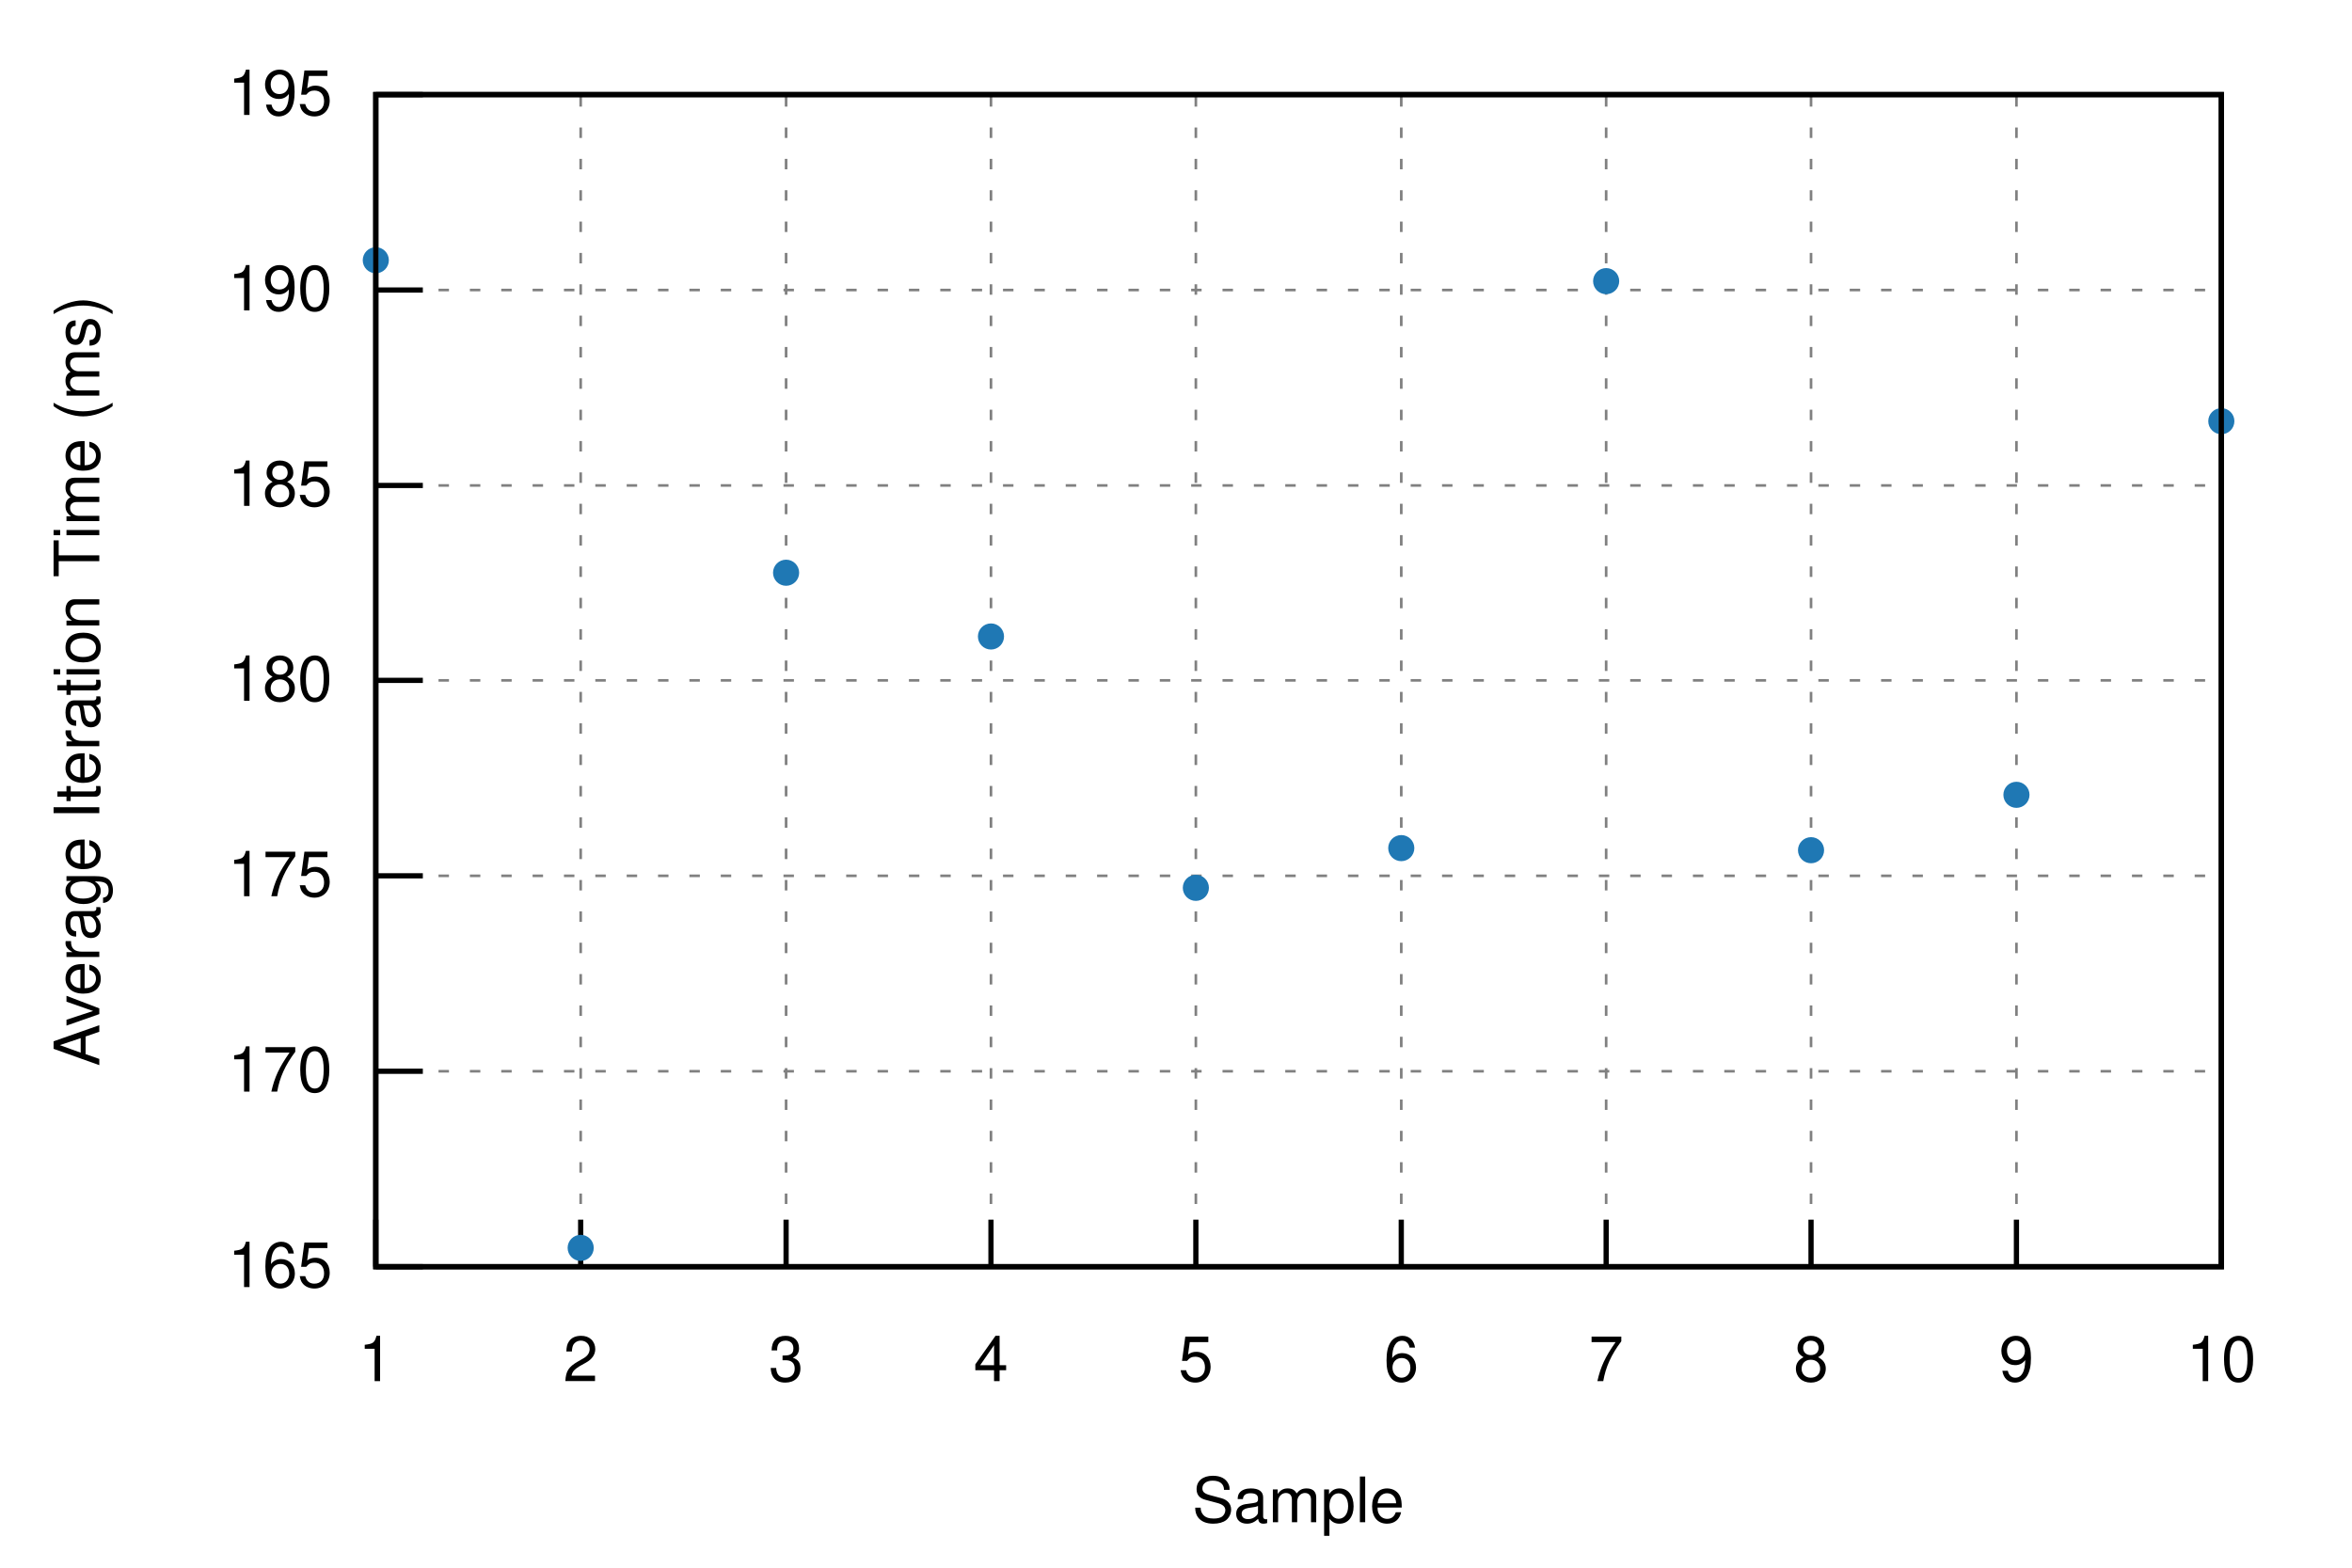
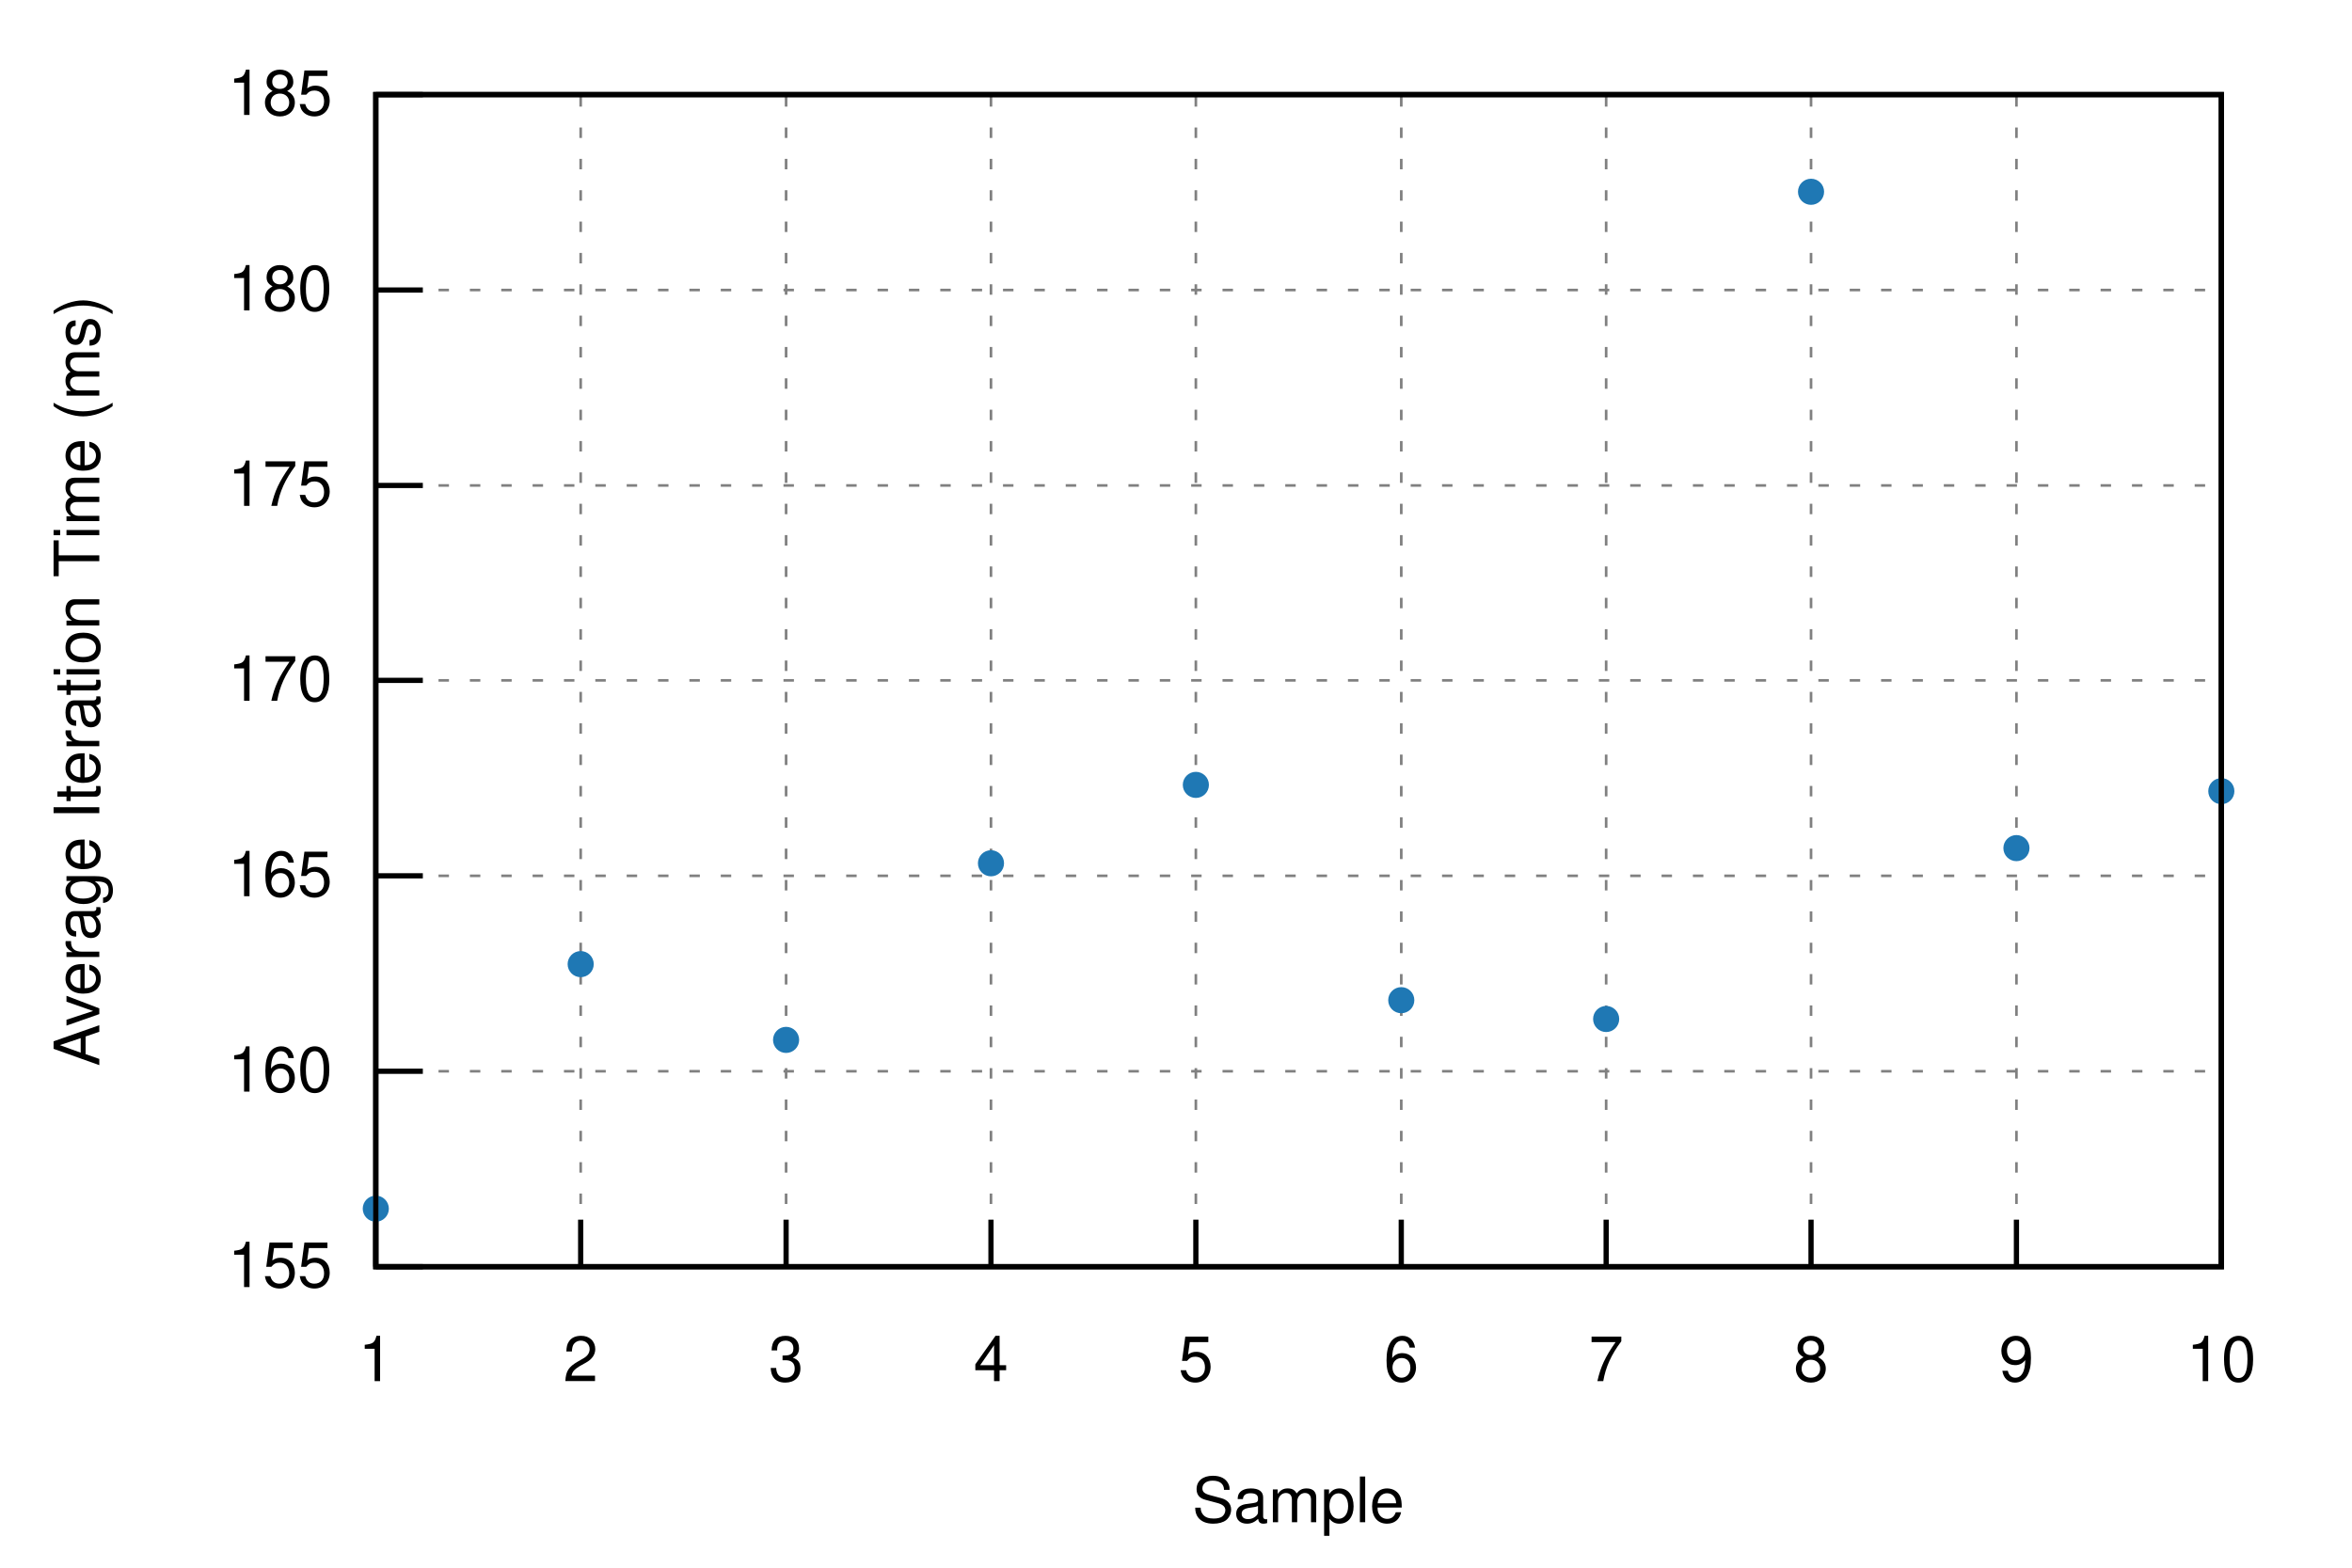
<svg xmlns="http://www.w3.org/2000/svg" xmlns:xlink="http://www.w3.org/1999/xlink" viewBox="0 0 450 300">
  <g id="gnuplot_canvas">
    <rect x="0" y="0" width="450" height="300" fill="none" />
    <defs>
      <circle id="gpDot" r="0.5" stroke-width="0.5" stroke="currentColor" />
      <path id="gpPt0" stroke-width="0.222" stroke="currentColor" d="M-1,0 h2 M0,-1 v2" />
      <path id="gpPt1" stroke-width="0.222" stroke="currentColor" d="M-1,-1 L1,1 M1,-1 L-1,1" />
      <path id="gpPt2" stroke-width="0.222" stroke="currentColor" d="M-1,0 L1,0 M0,-1 L0,1 M-1,-1 L1,1 M-1,1 L1,-1" />
      <rect id="gpPt3" stroke-width="0.222" stroke="currentColor" x="-1" y="-1" width="2" height="2" />
      <rect id="gpPt4" stroke-width="0.222" stroke="currentColor" fill="currentColor" x="-1" y="-1" width="2" height="2" />
      <circle id="gpPt5" stroke-width="0.222" stroke="currentColor" cx="0" cy="0" r="1" />
      <use xlink:href="#gpPt5" id="gpPt6" fill="currentColor" stroke="none" />
      <path id="gpPt7" stroke-width="0.222" stroke="currentColor" d="M0,-1.33 L-1.33,0.67 L1.33,0.67 z" />
      <use xlink:href="#gpPt7" id="gpPt8" fill="currentColor" stroke="none" />
      <use xlink:href="#gpPt7" id="gpPt9" stroke="currentColor" transform="rotate(180)" />
      <use xlink:href="#gpPt9" id="gpPt10" fill="currentColor" stroke="none" />
      <use xlink:href="#gpPt3" id="gpPt11" stroke="currentColor" transform="rotate(45)" />
      <use xlink:href="#gpPt11" id="gpPt12" fill="currentColor" stroke="none" />
      <path id="gpPt13" stroke-width="0.222" stroke="currentColor" d="M0,1.330 L1.265,0.411 L0.782,-1.067 L-0.782,-1.076 L-1.265,0.411 z" />
      <use xlink:href="#gpPt13" id="gpPt14" fill="currentColor" stroke="none" />
      <filter id="textbox" filterUnits="objectBoundingBox" x="0" y="0" height="1" width="1">
        <feFlood flood-color="white" flood-opacity="1" result="bgnd" />
        <feComposite in="SourceGraphic" in2="bgnd" operator="atop" />
      </filter>
      <filter id="greybox" filterUnits="objectBoundingBox" x="0" y="0" height="1" width="1">
        <feFlood flood-color="lightgrey" flood-opacity="1" result="grey" />
        <feComposite in="SourceGraphic" in2="grey" operator="atop" />
      </filter>
    </defs>
    <g fill="none" color="white" stroke="currentColor" stroke-width="1.00" stroke-linecap="butt" stroke-linejoin="miter">
</g>
    <g fill="none" color="black" stroke="currentColor" stroke-width="1.00" stroke-linecap="butt" stroke-linejoin="miter">
</g>
    <g fill="none" color="black" stroke="black" stroke-width="0.50" stroke-linecap="butt" stroke-linejoin="miter">
</g>
    <g fill="none" color="gray" stroke="currentColor" stroke-width="0.50" stroke-linecap="butt" stroke-linejoin="miter">
      <path stroke="gray" stroke-dasharray="2,4" class="gridline" d="M71.9,242.4 L425.0,242.4  " />
    </g>
    <g fill="none" color="gray" stroke="gray" stroke-width="1.00" stroke-linecap="butt" stroke-linejoin="miter">
</g>
    <g fill="none" color="black" stroke="currentColor" stroke-width="1.00" stroke-linecap="butt" stroke-linejoin="miter">
      <path stroke="black" d="M71.9,242.4 L80.9,242.4  " />
      <g transform="translate(63.6,246.3)" stroke="none" fill="black" font-family="Helvetica" font-size="12.00" text-anchor="end">
        <text>
-           <tspan font-family="Helvetica"> 165</tspan>
+           <tspan font-family="Helvetica"> 155</tspan>
        </text>
      </g>
    </g>
    <g fill="none" color="black" stroke="currentColor" stroke-width="1.00" stroke-linecap="butt" stroke-linejoin="miter">
</g>
    <g fill="none" color="black" stroke="black" stroke-width="0.50" stroke-linecap="butt" stroke-linejoin="miter">
</g>
    <g fill="none" color="gray" stroke="currentColor" stroke-width="0.50" stroke-linecap="butt" stroke-linejoin="miter">
      <path stroke="gray" stroke-dasharray="2,4" class="gridline" d="M71.9,205.0 L425.0,205.0  " />
    </g>
    <g fill="none" color="gray" stroke="gray" stroke-width="1.00" stroke-linecap="butt" stroke-linejoin="miter">
</g>
    <g fill="none" color="black" stroke="currentColor" stroke-width="1.00" stroke-linecap="butt" stroke-linejoin="miter">
      <path stroke="black" d="M71.9,205.0 L80.9,205.0  " />
      <g transform="translate(63.6,208.9)" stroke="none" fill="black" font-family="Helvetica" font-size="12.00" text-anchor="end">
        <text>
-           <tspan font-family="Helvetica"> 170</tspan>
+           <tspan font-family="Helvetica"> 160</tspan>
        </text>
      </g>
    </g>
    <g fill="none" color="black" stroke="currentColor" stroke-width="1.00" stroke-linecap="butt" stroke-linejoin="miter">
</g>
    <g fill="none" color="black" stroke="black" stroke-width="0.50" stroke-linecap="butt" stroke-linejoin="miter">
</g>
    <g fill="none" color="gray" stroke="currentColor" stroke-width="0.50" stroke-linecap="butt" stroke-linejoin="miter">
      <path stroke="gray" stroke-dasharray="2,4" class="gridline" d="M71.9,167.6 L425.0,167.6  " />
    </g>
    <g fill="none" color="gray" stroke="gray" stroke-width="1.00" stroke-linecap="butt" stroke-linejoin="miter">
</g>
    <g fill="none" color="black" stroke="currentColor" stroke-width="1.00" stroke-linecap="butt" stroke-linejoin="miter">
      <path stroke="black" d="M71.9,167.6 L80.9,167.6  " />
      <g transform="translate(63.6,171.5)" stroke="none" fill="black" font-family="Helvetica" font-size="12.00" text-anchor="end">
        <text>
-           <tspan font-family="Helvetica"> 175</tspan>
+           <tspan font-family="Helvetica"> 165</tspan>
        </text>
      </g>
    </g>
    <g fill="none" color="black" stroke="currentColor" stroke-width="1.00" stroke-linecap="butt" stroke-linejoin="miter">
</g>
    <g fill="none" color="black" stroke="black" stroke-width="0.50" stroke-linecap="butt" stroke-linejoin="miter">
</g>
    <g fill="none" color="gray" stroke="currentColor" stroke-width="0.50" stroke-linecap="butt" stroke-linejoin="miter">
      <path stroke="gray" stroke-dasharray="2,4" class="gridline" d="M71.9,130.2 L425.0,130.2  " />
    </g>
    <g fill="none" color="gray" stroke="gray" stroke-width="1.00" stroke-linecap="butt" stroke-linejoin="miter">
</g>
    <g fill="none" color="black" stroke="currentColor" stroke-width="1.00" stroke-linecap="butt" stroke-linejoin="miter">
      <path stroke="black" d="M71.9,130.2 L80.9,130.2  " />
      <g transform="translate(63.6,134.1)" stroke="none" fill="black" font-family="Helvetica" font-size="12.00" text-anchor="end">
        <text>
-           <tspan font-family="Helvetica"> 180</tspan>
+           <tspan font-family="Helvetica"> 170</tspan>
        </text>
      </g>
    </g>
    <g fill="none" color="black" stroke="currentColor" stroke-width="1.00" stroke-linecap="butt" stroke-linejoin="miter">
</g>
    <g fill="none" color="black" stroke="black" stroke-width="0.50" stroke-linecap="butt" stroke-linejoin="miter">
</g>
    <g fill="none" color="gray" stroke="currentColor" stroke-width="0.50" stroke-linecap="butt" stroke-linejoin="miter">
      <path stroke="gray" stroke-dasharray="2,4" class="gridline" d="M71.9,92.9 L425.0,92.9  " />
    </g>
    <g fill="none" color="gray" stroke="gray" stroke-width="1.00" stroke-linecap="butt" stroke-linejoin="miter">
</g>
    <g fill="none" color="black" stroke="currentColor" stroke-width="1.00" stroke-linecap="butt" stroke-linejoin="miter">
      <path stroke="black" d="M71.9,92.9 L80.9,92.9  " />
      <g transform="translate(63.6,96.8)" stroke="none" fill="black" font-family="Helvetica" font-size="12.00" text-anchor="end">
        <text>
-           <tspan font-family="Helvetica"> 185</tspan>
+           <tspan font-family="Helvetica"> 175</tspan>
        </text>
      </g>
    </g>
    <g fill="none" color="black" stroke="currentColor" stroke-width="1.00" stroke-linecap="butt" stroke-linejoin="miter">
</g>
    <g fill="none" color="black" stroke="black" stroke-width="0.50" stroke-linecap="butt" stroke-linejoin="miter">
</g>
    <g fill="none" color="gray" stroke="currentColor" stroke-width="0.50" stroke-linecap="butt" stroke-linejoin="miter">
      <path stroke="gray" stroke-dasharray="2,4" class="gridline" d="M71.9,55.5 L425.0,55.5  " />
    </g>
    <g fill="none" color="gray" stroke="gray" stroke-width="1.00" stroke-linecap="butt" stroke-linejoin="miter">
</g>
    <g fill="none" color="black" stroke="currentColor" stroke-width="1.00" stroke-linecap="butt" stroke-linejoin="miter">
      <path stroke="black" d="M71.9,55.5 L80.9,55.5  " />
      <g transform="translate(63.6,59.4)" stroke="none" fill="black" font-family="Helvetica" font-size="12.00" text-anchor="end">
        <text>
-           <tspan font-family="Helvetica"> 190</tspan>
+           <tspan font-family="Helvetica"> 180</tspan>
        </text>
      </g>
    </g>
    <g fill="none" color="black" stroke="currentColor" stroke-width="1.00" stroke-linecap="butt" stroke-linejoin="miter">
</g>
    <g fill="none" color="black" stroke="black" stroke-width="0.50" stroke-linecap="butt" stroke-linejoin="miter">
</g>
    <g fill="none" color="gray" stroke="currentColor" stroke-width="0.50" stroke-linecap="butt" stroke-linejoin="miter">
      <path stroke="gray" stroke-dasharray="2,4" class="gridline" d="M71.9,18.1 L425.0,18.1  " />
    </g>
    <g fill="none" color="gray" stroke="gray" stroke-width="1.00" stroke-linecap="butt" stroke-linejoin="miter">
</g>
    <g fill="none" color="black" stroke="currentColor" stroke-width="1.00" stroke-linecap="butt" stroke-linejoin="miter">
      <path stroke="black" d="M71.9,18.1 L80.9,18.1  " />
      <g transform="translate(63.6,22.0)" stroke="none" fill="black" font-family="Helvetica" font-size="12.00" text-anchor="end">
        <text>
-           <tspan font-family="Helvetica"> 195</tspan>
+           <tspan font-family="Helvetica"> 185</tspan>
        </text>
      </g>
    </g>
    <g fill="none" color="black" stroke="currentColor" stroke-width="1.00" stroke-linecap="butt" stroke-linejoin="miter">
</g>
    <g fill="none" color="black" stroke="black" stroke-width="0.50" stroke-linecap="butt" stroke-linejoin="miter">
</g>
    <g fill="none" color="gray" stroke="currentColor" stroke-width="0.50" stroke-linecap="butt" stroke-linejoin="miter">
      <path stroke="gray" stroke-dasharray="2,4" class="gridline" d="M71.9,242.4 L71.9,18.1  " />
    </g>
    <g fill="none" color="gray" stroke="gray" stroke-width="1.00" stroke-linecap="butt" stroke-linejoin="miter">
</g>
    <g fill="none" color="black" stroke="currentColor" stroke-width="1.00" stroke-linecap="butt" stroke-linejoin="miter">
      <path stroke="black" d="M71.9,242.4 L71.9,233.4  " />
      <g transform="translate(71.9,264.3)" stroke="none" fill="black" font-family="Helvetica" font-size="12.00" text-anchor="middle">
        <text>
          <tspan font-family="Helvetica"> 1</tspan>
        </text>
      </g>
    </g>
    <g fill="none" color="black" stroke="currentColor" stroke-width="1.00" stroke-linecap="butt" stroke-linejoin="miter">
</g>
    <g fill="none" color="black" stroke="black" stroke-width="0.50" stroke-linecap="butt" stroke-linejoin="miter">
</g>
    <g fill="none" color="gray" stroke="currentColor" stroke-width="0.50" stroke-linecap="butt" stroke-linejoin="miter">
      <path stroke="gray" stroke-dasharray="2,4" class="gridline" d="M111.1,242.4 L111.1,18.1  " />
    </g>
    <g fill="none" color="gray" stroke="gray" stroke-width="1.00" stroke-linecap="butt" stroke-linejoin="miter">
</g>
    <g fill="none" color="black" stroke="currentColor" stroke-width="1.00" stroke-linecap="butt" stroke-linejoin="miter">
      <path stroke="black" d="M111.1,242.4 L111.1,233.4  " />
      <g transform="translate(111.1,264.3)" stroke="none" fill="black" font-family="Helvetica" font-size="12.00" text-anchor="middle">
        <text>
          <tspan font-family="Helvetica"> 2</tspan>
        </text>
      </g>
    </g>
    <g fill="none" color="black" stroke="currentColor" stroke-width="1.00" stroke-linecap="butt" stroke-linejoin="miter">
</g>
    <g fill="none" color="black" stroke="black" stroke-width="0.50" stroke-linecap="butt" stroke-linejoin="miter">
</g>
    <g fill="none" color="gray" stroke="currentColor" stroke-width="0.50" stroke-linecap="butt" stroke-linejoin="miter">
      <path stroke="gray" stroke-dasharray="2,4" class="gridline" d="M150.4,242.4 L150.4,18.1  " />
    </g>
    <g fill="none" color="gray" stroke="gray" stroke-width="1.00" stroke-linecap="butt" stroke-linejoin="miter">
</g>
    <g fill="none" color="black" stroke="currentColor" stroke-width="1.00" stroke-linecap="butt" stroke-linejoin="miter">
      <path stroke="black" d="M150.4,242.4 L150.4,233.4  " />
      <g transform="translate(150.4,264.3)" stroke="none" fill="black" font-family="Helvetica" font-size="12.00" text-anchor="middle">
        <text>
          <tspan font-family="Helvetica"> 3</tspan>
        </text>
      </g>
    </g>
    <g fill="none" color="black" stroke="currentColor" stroke-width="1.00" stroke-linecap="butt" stroke-linejoin="miter">
</g>
    <g fill="none" color="black" stroke="black" stroke-width="0.50" stroke-linecap="butt" stroke-linejoin="miter">
</g>
    <g fill="none" color="gray" stroke="currentColor" stroke-width="0.50" stroke-linecap="butt" stroke-linejoin="miter">
      <path stroke="gray" stroke-dasharray="2,4" class="gridline" d="M189.6,242.4 L189.6,18.1  " />
    </g>
    <g fill="none" color="gray" stroke="gray" stroke-width="1.00" stroke-linecap="butt" stroke-linejoin="miter">
</g>
    <g fill="none" color="black" stroke="currentColor" stroke-width="1.00" stroke-linecap="butt" stroke-linejoin="miter">
      <path stroke="black" d="M189.6,242.4 L189.6,233.4  " />
      <g transform="translate(189.6,264.3)" stroke="none" fill="black" font-family="Helvetica" font-size="12.00" text-anchor="middle">
        <text>
          <tspan font-family="Helvetica"> 4</tspan>
        </text>
      </g>
    </g>
    <g fill="none" color="black" stroke="currentColor" stroke-width="1.00" stroke-linecap="butt" stroke-linejoin="miter">
</g>
    <g fill="none" color="black" stroke="black" stroke-width="0.50" stroke-linecap="butt" stroke-linejoin="miter">
</g>
    <g fill="none" color="gray" stroke="currentColor" stroke-width="0.50" stroke-linecap="butt" stroke-linejoin="miter">
      <path stroke="gray" stroke-dasharray="2,4" class="gridline" d="M228.8,242.4 L228.8,18.1  " />
    </g>
    <g fill="none" color="gray" stroke="gray" stroke-width="1.00" stroke-linecap="butt" stroke-linejoin="miter">
</g>
    <g fill="none" color="black" stroke="currentColor" stroke-width="1.00" stroke-linecap="butt" stroke-linejoin="miter">
      <path stroke="black" d="M228.8,242.4 L228.8,233.4  " />
      <g transform="translate(228.8,264.3)" stroke="none" fill="black" font-family="Helvetica" font-size="12.00" text-anchor="middle">
        <text>
          <tspan font-family="Helvetica"> 5</tspan>
        </text>
      </g>
    </g>
    <g fill="none" color="black" stroke="currentColor" stroke-width="1.00" stroke-linecap="butt" stroke-linejoin="miter">
</g>
    <g fill="none" color="black" stroke="black" stroke-width="0.50" stroke-linecap="butt" stroke-linejoin="miter">
</g>
    <g fill="none" color="gray" stroke="currentColor" stroke-width="0.50" stroke-linecap="butt" stroke-linejoin="miter">
      <path stroke="gray" stroke-dasharray="2,4" class="gridline" d="M268.1,242.4 L268.1,18.1  " />
    </g>
    <g fill="none" color="gray" stroke="gray" stroke-width="1.00" stroke-linecap="butt" stroke-linejoin="miter">
</g>
    <g fill="none" color="black" stroke="currentColor" stroke-width="1.00" stroke-linecap="butt" stroke-linejoin="miter">
      <path stroke="black" d="M268.1,242.4 L268.1,233.4  " />
      <g transform="translate(268.1,264.3)" stroke="none" fill="black" font-family="Helvetica" font-size="12.00" text-anchor="middle">
        <text>
          <tspan font-family="Helvetica"> 6</tspan>
        </text>
      </g>
    </g>
    <g fill="none" color="black" stroke="currentColor" stroke-width="1.00" stroke-linecap="butt" stroke-linejoin="miter">
</g>
    <g fill="none" color="black" stroke="black" stroke-width="0.50" stroke-linecap="butt" stroke-linejoin="miter">
</g>
    <g fill="none" color="gray" stroke="currentColor" stroke-width="0.50" stroke-linecap="butt" stroke-linejoin="miter">
      <path stroke="gray" stroke-dasharray="2,4" class="gridline" d="M307.3,242.4 L307.3,18.1  " />
    </g>
    <g fill="none" color="gray" stroke="gray" stroke-width="1.00" stroke-linecap="butt" stroke-linejoin="miter">
</g>
    <g fill="none" color="black" stroke="currentColor" stroke-width="1.00" stroke-linecap="butt" stroke-linejoin="miter">
      <path stroke="black" d="M307.3,242.4 L307.3,233.4  " />
      <g transform="translate(307.3,264.3)" stroke="none" fill="black" font-family="Helvetica" font-size="12.00" text-anchor="middle">
        <text>
          <tspan font-family="Helvetica"> 7</tspan>
        </text>
      </g>
    </g>
    <g fill="none" color="black" stroke="currentColor" stroke-width="1.00" stroke-linecap="butt" stroke-linejoin="miter">
</g>
    <g fill="none" color="black" stroke="black" stroke-width="0.50" stroke-linecap="butt" stroke-linejoin="miter">
</g>
    <g fill="none" color="gray" stroke="currentColor" stroke-width="0.50" stroke-linecap="butt" stroke-linejoin="miter">
      <path stroke="gray" stroke-dasharray="2,4" class="gridline" d="M346.5,242.4 L346.5,18.1  " />
    </g>
    <g fill="none" color="gray" stroke="gray" stroke-width="1.00" stroke-linecap="butt" stroke-linejoin="miter">
</g>
    <g fill="none" color="black" stroke="currentColor" stroke-width="1.00" stroke-linecap="butt" stroke-linejoin="miter">
      <path stroke="black" d="M346.5,242.4 L346.5,233.4  " />
      <g transform="translate(346.5,264.3)" stroke="none" fill="black" font-family="Helvetica" font-size="12.00" text-anchor="middle">
        <text>
          <tspan font-family="Helvetica"> 8</tspan>
        </text>
      </g>
    </g>
    <g fill="none" color="black" stroke="currentColor" stroke-width="1.00" stroke-linecap="butt" stroke-linejoin="miter">
</g>
    <g fill="none" color="black" stroke="black" stroke-width="0.50" stroke-linecap="butt" stroke-linejoin="miter">
</g>
    <g fill="none" color="gray" stroke="currentColor" stroke-width="0.50" stroke-linecap="butt" stroke-linejoin="miter">
      <path stroke="gray" stroke-dasharray="2,4" class="gridline" d="M385.8,242.4 L385.8,18.1  " />
    </g>
    <g fill="none" color="gray" stroke="gray" stroke-width="1.00" stroke-linecap="butt" stroke-linejoin="miter">
</g>
    <g fill="none" color="black" stroke="currentColor" stroke-width="1.00" stroke-linecap="butt" stroke-linejoin="miter">
      <path stroke="black" d="M385.8,242.4 L385.8,233.4  " />
      <g transform="translate(385.8,264.3)" stroke="none" fill="black" font-family="Helvetica" font-size="12.00" text-anchor="middle">
        <text>
          <tspan font-family="Helvetica"> 9</tspan>
        </text>
      </g>
    </g>
    <g fill="none" color="black" stroke="currentColor" stroke-width="1.00" stroke-linecap="butt" stroke-linejoin="miter">
</g>
    <g fill="none" color="black" stroke="black" stroke-width="0.50" stroke-linecap="butt" stroke-linejoin="miter">
</g>
    <g fill="none" color="gray" stroke="currentColor" stroke-width="0.50" stroke-linecap="butt" stroke-linejoin="miter">
      <path stroke="gray" stroke-dasharray="2,4" class="gridline" d="M425.0,242.4 L425.0,18.1  " />
    </g>
    <g fill="none" color="gray" stroke="gray" stroke-width="1.00" stroke-linecap="butt" stroke-linejoin="miter">
</g>
    <g fill="none" color="black" stroke="currentColor" stroke-width="1.00" stroke-linecap="butt" stroke-linejoin="miter">
      <path stroke="black" d="M425.0,242.4 L425.0,233.4  " />
      <g transform="translate(425.0,264.3)" stroke="none" fill="black" font-family="Helvetica" font-size="12.00" text-anchor="middle">
        <text>
          <tspan font-family="Helvetica"> 10</tspan>
        </text>
      </g>
    </g>
    <g fill="none" color="black" stroke="currentColor" stroke-width="1.00" stroke-linecap="butt" stroke-linejoin="miter">
</g>
    <g fill="none" color="black" stroke="currentColor" stroke-width="1.00" stroke-linecap="butt" stroke-linejoin="miter">
      <path stroke="black" d="M71.9,18.1 L71.9,242.4 L425.0,242.4 L425.0,18.1 L71.9,18.1 Z  " />
    </g>
    <g fill="none" color="black" stroke="currentColor" stroke-width="1.00" stroke-linecap="butt" stroke-linejoin="miter">
      <g transform="translate(19.0,130.3) rotate(270)" stroke="none" fill="black" font-family="Helvetica" font-size="12.00" text-anchor="middle">
        <text>
          <tspan font-family="Helvetica">Average Iteration Time (ms)</tspan>
        </text>
      </g>
    </g>
    <g fill="none" color="black" stroke="currentColor" stroke-width="1.00" stroke-linecap="butt" stroke-linejoin="miter">
      <g transform="translate(248.4,291.3)" stroke="none" fill="black" font-family="Helvetica" font-size="12.00" text-anchor="middle">
        <text>
          <tspan font-family="Helvetica">Sample</tspan>
        </text>
      </g>
    </g>
    <g fill="none" color="black" stroke="currentColor" stroke-width="1.00" stroke-linecap="butt" stroke-linejoin="miter">
</g>
    <g id="gnuplot_plot_1">
      <g fill="none" color="black" stroke="currentColor" stroke-width="1.00" stroke-linecap="butt" stroke-linejoin="miter">
-         <use xlink:href="#gpPt6" transform="translate(71.9,49.8) scale(2.25)" color="rgb( 31, 120, 180)" />
-         <use xlink:href="#gpPt6" transform="translate(111.1,238.8) scale(2.25)" color="rgb( 31, 120, 180)" />
-         <use xlink:href="#gpPt6" transform="translate(150.4,109.6) scale(2.25)" color="rgb( 31, 120, 180)" />
-         <use xlink:href="#gpPt6" transform="translate(189.6,121.8) scale(2.25)" color="rgb( 31, 120, 180)" />
-         <use xlink:href="#gpPt6" transform="translate(228.8,169.9) scale(2.25)" color="rgb( 31, 120, 180)" />
-         <use xlink:href="#gpPt6" transform="translate(268.1,162.3) scale(2.25)" color="rgb( 31, 120, 180)" />
-         <use xlink:href="#gpPt6" transform="translate(307.3,53.8) scale(2.25)" color="rgb( 31, 120, 180)" />
-         <use xlink:href="#gpPt6" transform="translate(346.5,162.7) scale(2.25)" color="rgb( 31, 120, 180)" />
-         <use xlink:href="#gpPt6" transform="translate(385.8,152.1) scale(2.25)" color="rgb( 31, 120, 180)" />
-         <use xlink:href="#gpPt6" transform="translate(425.0,80.6) scale(2.25)" color="rgb( 31, 120, 180)" />
+         <use xlink:href="#gpPt6" transform="translate(71.9,231.3) scale(2.25)" color="rgb( 31, 120, 180)" />
+         <use xlink:href="#gpPt6" transform="translate(111.1,184.5) scale(2.25)" color="rgb( 31, 120, 180)" />
+         <use xlink:href="#gpPt6" transform="translate(150.4,199.0) scale(2.25)" color="rgb( 31, 120, 180)" />
+         <use xlink:href="#gpPt6" transform="translate(189.6,165.2) scale(2.25)" color="rgb( 31, 120, 180)" />
+         <use xlink:href="#gpPt6" transform="translate(228.8,150.2) scale(2.25)" color="rgb( 31, 120, 180)" />
+         <use xlink:href="#gpPt6" transform="translate(268.1,191.4) scale(2.25)" color="rgb( 31, 120, 180)" />
+         <use xlink:href="#gpPt6" transform="translate(307.3,195.0) scale(2.25)" color="rgb( 31, 120, 180)" />
+         <use xlink:href="#gpPt6" transform="translate(346.5,36.7) scale(2.25)" color="rgb( 31, 120, 180)" />
+         <use xlink:href="#gpPt6" transform="translate(385.8,162.3) scale(2.25)" color="rgb( 31, 120, 180)" />
+         <use xlink:href="#gpPt6" transform="translate(425.0,151.4) scale(2.25)" color="rgb( 31, 120, 180)" />
      </g>
    </g>
    <g fill="none" color="white" stroke="rgb( 31, 120, 180)" stroke-width="2.00" stroke-linecap="butt" stroke-linejoin="miter">
</g>
    <g fill="none" color="black" stroke="currentColor" stroke-width="2.00" stroke-linecap="butt" stroke-linejoin="miter">
</g>
    <g fill="none" color="black" stroke="black" stroke-width="1.00" stroke-linecap="butt" stroke-linejoin="miter">
</g>
    <g fill="none" color="black" stroke="currentColor" stroke-width="1.00" stroke-linecap="butt" stroke-linejoin="miter">
      <path stroke="black" d="M71.9,18.1 L71.9,242.4 L425.0,242.4 L425.0,18.1 L71.9,18.1 Z  " />
    </g>
    <g fill="none" color="black" stroke="currentColor" stroke-width="1.00" stroke-linecap="butt" stroke-linejoin="miter">
</g>
  </g>
</svg>
